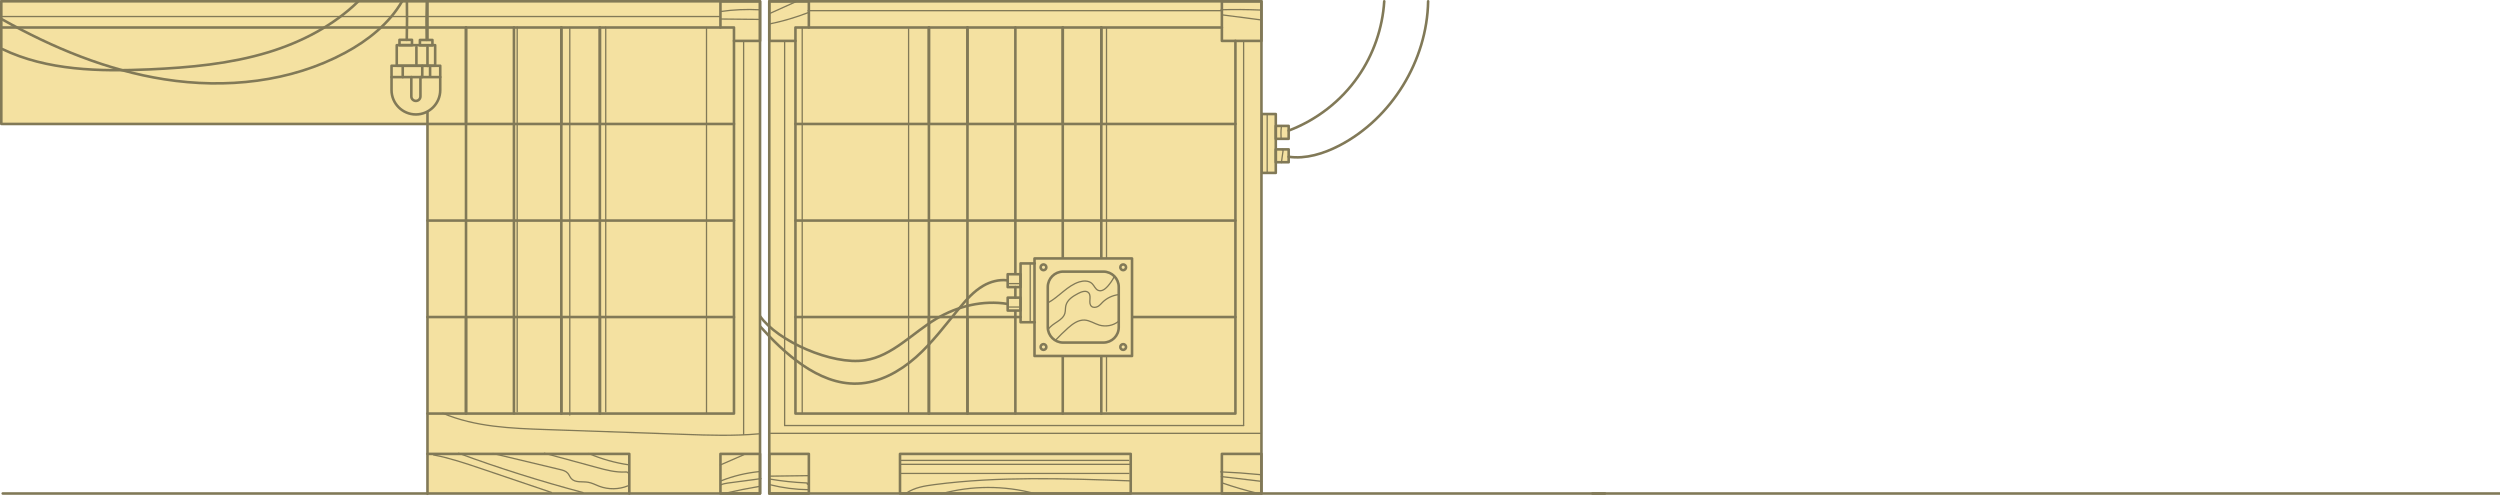
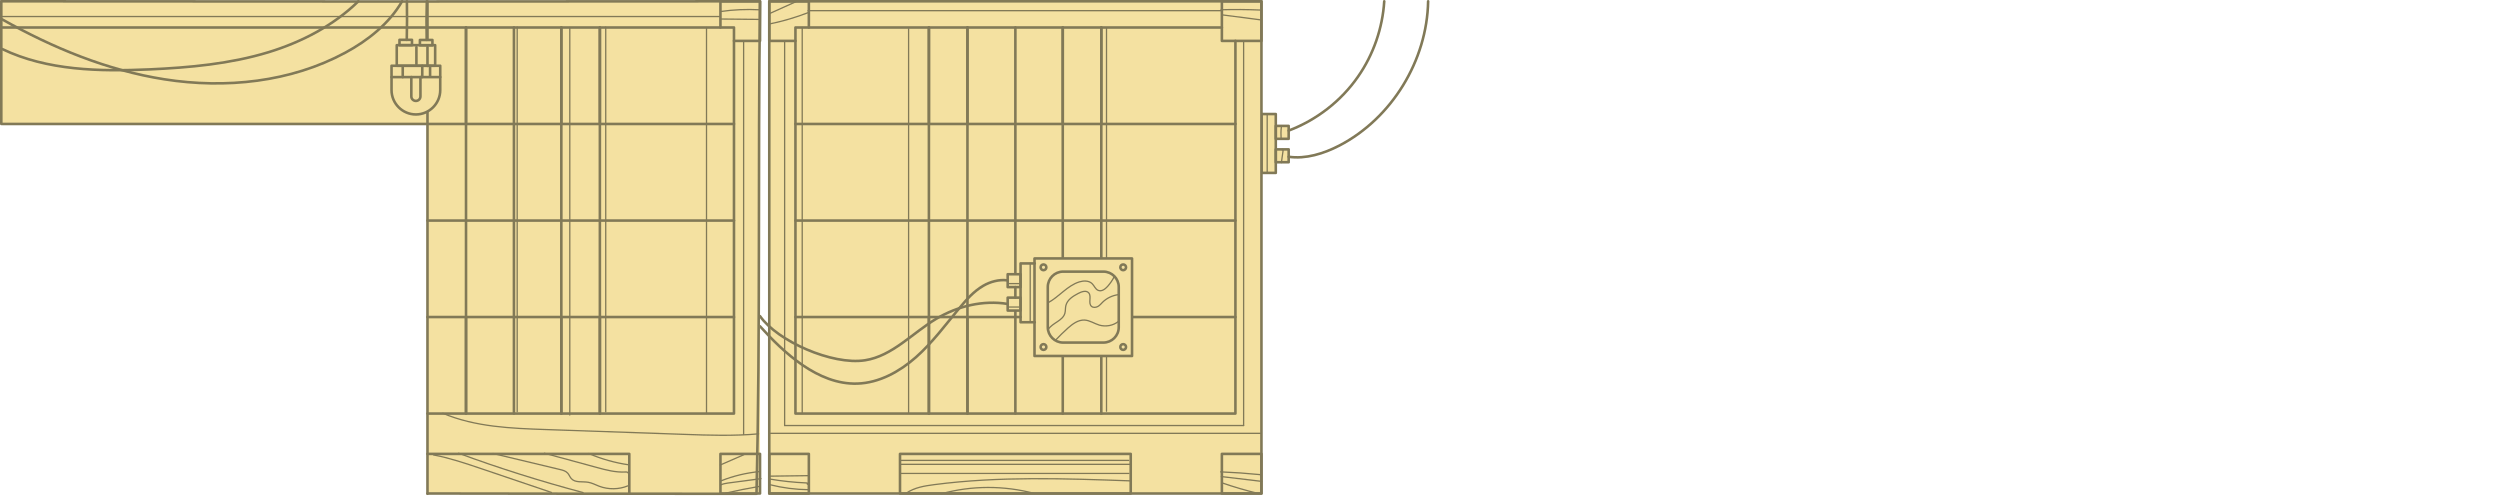
- <svg xmlns="http://www.w3.org/2000/svg" version="1.1" id="Слой_1" x="0px" y="0px" viewBox="0 0 1920 380.2" style="enable-background:new 0 0 1920 380.2;" xml:space="preserve">
+ <svg xmlns="http://www.w3.org/2000/svg" version="1.1" id="Слой_1" x="0px" y="0px" viewBox="0 -110.2 1920 380.2" style="enable-background:new 0 -110.2 1920 380.2;" xml:space="preserve">
  <style type="text/css">
	.st0{fill:#F4E1A1;}
	.st1{fill:none;stroke:#817957;stroke-width:2;stroke-linecap:round;stroke-linejoin:round;stroke-miterlimit:10;}
	.st2{fill:none;stroke:#817957;stroke-linecap:round;stroke-linejoin:round;stroke-miterlimit:10;}
</style>
  <g id="_x31_3">
    <g>
      <g>
        <g>
-           <rect x="968.9" y="87.6" class="st0" width="10.9" height="45.2" />
-           <path class="st0" d="M979.8,96.7v9.9h4.1c0,0.1,0,0.1,0,0.2v-0.2h5.9v-9.9H979.8z" />
-           <path class="st0" d="M984.9,114.7h-5.1v9.9h4.3v0.2c0-0.1,0-0.1,0-0.2h5.6v-9.9h-4.6C985.1,114.6,985,114.6,984.9,114.7z" />
-         </g>
-         <g>
-           <g>
-             <polyline class="st1" points="968.9,132.8 979.8,132.8 979.8,87.6 968.9,87.6      " />
-             <rect x="979.8" y="96.7" class="st1" width="9.9" height="9.9" />
-             <rect x="979.8" y="114.7" class="st1" width="9.9" height="9.9" />
-           </g>
-         </g>
-         <path class="st1" d="M989.7,100.3c21.4-8.1,40.3-22.7,53.3-41.5c11.8-16.9,18.8-37.2,20.1-57.8" />
-         <path class="st1" d="M989.7,120.4c13.1,1.9,26.9-2.4,38.9-8.6c40.4-21,67.4-65.4,68.2-110.8" />
-         <line class="st2" x1="973.2" y1="88.1" x2="973.2" y2="132.1" />
-         <path class="st2" d="M984.1,97.4c-0.4,3.1-0.4,6.3-0.2,9.4" />
-         <path class="st2" d="M984.7,115.1c-0.3-0.2,0.2-0.6,0.5-0.4s0.2,0.6,0.2,1c-0.4,3.1-0.9,6.1-1.3,9.2" />
-         <line class="st1" x1="968.9" y1="87.6" x2="968.9" y2="132.8" />
-       </g>
-       <g>
-         <path class="st0" d="M968.9,348.6V31.4V1h-30.4H621.2h-30.4v30.4v317.2V379h30.4h70h32.4c-0.2,0.1-0.4,0.1-0.6,0.2l51.6-0.2h93.8     h70h30.4L968.9,348.6L968.9,348.6z" />
-         <g>
-           <line class="st1" x1="1223" y1="379" x2="1923" y2="379" />
-           <line class="st1" x1="968.9" y1="379" x2="1232.6" y2="379" />
-         </g>
-         <path class="st2" d="M591.3,10.3c6.8-3.1,13.6-6.1,20.4-9.2" />
-         <path class="st2" d="M590.9,18.4c7.6-1.5,15.2-3.6,22.6-6.1c2.3-0.8,4.6-1.6,6.9-2.5" />
-         <path class="st2" d="M937.8,7.5c10-0.3,20-0.2,30,0.2" />
-         <path class="st2" d="M938.5,11.4c10,1.3,20,2.6,30,3.9" />
-         <line class="st2" x1="692" y1="353.6" x2="866.8" y2="353.6" />
-         <line class="st2" x1="691.5" y1="356.6" x2="868.2" y2="356.6" />
-         <line class="st2" x1="691.5" y1="363.6" x2="867" y2="363.6" />
-         <path class="st2" d="M696.1,378.7c6.2-4.3,13.9-5.5,21.4-6.5c49.8-6.5,100.3-4.7,150.5-2.9" />
-         <path class="st2" d="M723,379.2c23.3-6.4,48.2-6.4,71.5-0.2" />
-         <path class="st2" d="M938.4,370.8c9.2,3.2,18.5,5.9,28,8.2" />
-         <path class="st2" d="M938,366c10.3,1.2,20.7,2.5,31,3.7" />
-         <path class="st2" d="M937.5,362.4c10,0.4,20.1,1.1,30.1,2.1c0.3,0,0.7,0.1,0.8,0.3c0.2,0.2,0,0.7-0.3,0.7" />
-         <path class="st2" d="M591.5,372.3c9.6,2.4,19.6,3.7,29.5,3.8" />
-         <path class="st2" d="M591.1,367.9c9.4,1.6,18.8,2.6,28.3,3c0.5,0,1.1,0.2,1.2,0.7c0.1,0.5-1,0.3-0.6,0" />
-         <path class="st2" d="M591,365.7c9.8-0.1,19.7-0.3,29.5-0.4" />
-         <line class="st2" x1="591.8" y1="332.8" x2="968.5" y2="332.8" />
-         <line class="st2" x1="955.1" y1="32.2" x2="955.1" y2="326.8" />
-         <line class="st2" x1="602.6" y1="31.4" x2="602.6" y2="326.8" />
-         <line class="st2" x1="620.6" y1="8.2" x2="938.6" y2="8.2" />
-         <line class="st2" x1="616.1" y1="21.1" x2="616.1" y2="317.6" />
-         <line class="st2" x1="849.8" y1="21.4" x2="849.8" y2="198.5" />
-         <line class="st2" x1="849.8" y1="273.4" x2="849.8" y2="315.8" />
-         <path class="st2" d="M697.8,22.1c0,2.7,0,5.3,0,8v287.3" />
-         <line class="st2" x1="602.6" y1="326.8" x2="955.1" y2="326.8" />
-         <line class="st1" x1="713.4" y1="21.1" x2="713.4" y2="317.6" />
-         <line class="st1" x1="743" y1="21.1" x2="743" y2="317.6" />
-         <line class="st1" x1="816.2" y1="21.1" x2="816.2" y2="198.5" />
-         <line class="st1" x1="845.8" y1="21.1" x2="845.8" y2="198.5" />
-         <rect x="590.8" y="1" class="st1" width="378" height="378" />
-         <polyline class="st1" points="948.8,31.4 948.8,317.6 610.9,317.6 610.9,21.1 938.4,21.1    " />
-         <rect x="938.4" y="1" class="st1" width="30.4" height="30.4" />
-         <polyline class="st1" points="610.9,31.4 590.8,31.4 590.8,1 621.2,1 621.2,21.1    " />
-         <rect x="938.4" y="348.6" class="st1" width="30.4" height="30.4" />
-         <rect x="590.8" y="348.6" class="st1" width="30.4" height="30.4" />
-         <rect x="691.2" y="348.6" class="st1" width="177.2" height="30.4" />
-         <line class="st1" x1="948.8" y1="169.4" x2="610.9" y2="169.4" />
-         <line class="st1" x1="948.8" y1="95.2" x2="610.9" y2="95.2" />
-         <line class="st1" x1="779.8" y1="21.1" x2="779.8" y2="210.5" />
-         <line class="st1" x1="779.8" y1="238.4" x2="779.8" y2="317.6" />
-         <g>
-           <path class="st1" d="M816.2,273.4v44.3V273.4z" />
-           <line class="st1" x1="948.8" y1="243.5" x2="869.4" y2="243.5" />
-           <path class="st1" d="M845.8,273.4v44.3V273.4z" />
-           <g>
-             <line class="st1" x1="713.4" y1="243.5" x2="713.4" y2="317.6" />
-             <line class="st1" x1="743" y1="243.5" x2="743" y2="317.6" />
-           </g>
-         </g>
-         <g>
-           <line class="st1" x1="816.2" y1="21.1" x2="816.2" y2="95.2" />
-           <line class="st1" x1="845.8" y1="21.1" x2="845.8" y2="95.2" />
-           <g>
-             <line class="st1" x1="713.4" y1="21.1" x2="713.4" y2="95.2" />
-             <line class="st1" x1="743" y1="21.1" x2="743" y2="95.2" />
-           </g>
-         </g>
-       </g>
-       <g>
-         <g>
-           <polygon class="st0" points="794.5,198.5 794.5,202.3 783.8,202.3 783.8,247.5 794.5,247.5 794.5,273.4 869.4,273.4       869.4,198.5     " />
-           <rect x="773.8" y="228.5" class="st0" width="9.9" height="9.9" />
-           <rect x="773.8" y="210.5" class="st0" width="9.9" height="9.9" />
-         </g>
-         <line class="st2" x1="791.2" y1="202.1" x2="791.2" y2="246.8" />
-         <line class="st2" x1="775.2" y1="217.8" x2="782.8" y2="217.8" />
-         <line class="st2" x1="774.5" y1="235.8" x2="782.5" y2="235.8" />
-         <path class="st2" d="M805.1,252.9c3.3-5,11-6.5,12.7-12.2c0.6-2,0.3-4.1,0.8-6.1c1.1-4.4,5.4-7.1,9.4-9.2     c2.6-1.4,6.3-2.7,8.2-0.4c2.3,2.8-0.7,7.9,2.1,10.3c1.3,1.1,3.3,0.9,4.8,0.1s2.6-2.2,3.8-3.4c3.2-3.1,7.5-5.1,11.9-5.7" />
-         <path class="st2" d="M810.8,261.1c2.9-3.1,6-6.1,9.2-9c3.7-3.3,8-6.5,12.9-6.3c4,0.2,7.5,2.7,11.4,3.9c5,1.4,10.6,0.4,14.6-2.8" />
-         <path class="st2" d="M805.1,232.4c8.4-4.6,14.6-13,23.8-15.9c3.3-1,7.3-1.1,9.8,1.3c1.7,1.6,2.5,4.3,4.7,5.2     c2.6,1.1,5.3-0.9,7.2-3c2-2.3,3.8-4.8,5.1-7.5" />
-         <line class="st1" x1="783.8" y1="243.5" x2="610.9" y2="243.5" />
-         <line class="st1" x1="779.8" y1="220.5" x2="779.8" y2="228.5" />
-         <g>
-           <rect x="794.5" y="198.5" class="st1" width="74.9" height="74.9" />
-           <path class="st1" d="M847.4,263.1h-30.9c-6.5,0-11.8-5.3-11.8-11.8v-30.9c0-6.5,5.3-11.8,11.8-11.8h30.9      c6.5,0,11.8,5.3,11.8,11.8v30.9C859.2,257.9,853.9,263.1,847.4,263.1z" />
-           <ellipse transform="matrix(0.7071 -0.7071 0.7071 0.7071 89.5593 626.7888)" class="st1" cx="801.4" cy="205.3" rx="2.2" ry="2.2" />
-           <ellipse transform="matrix(0.7071 -0.7071 0.7071 0.7071 107.4883 670.0648)" class="st1" cx="862.6" cy="205.3" rx="2.2" ry="2.2" />
-           <ellipse transform="matrix(0.7071 -0.7071 0.7071 0.7071 46.2831 644.7176)" class="st1" cx="801.4" cy="266.5" rx="2.2" ry="2.2" />
-           <ellipse transform="matrix(0.7071 -0.7071 0.7071 0.7071 64.212 687.9938)" class="st1" cx="862.6" cy="266.5" rx="2.2" ry="2.2" />
-         </g>
-         <g>
-           <g>
-             <polyline class="st1" points="794.7,202.3 783.8,202.3 783.8,247.5 794.7,247.5      " />
-             <rect x="773.9" y="228.6" class="st1" width="9.9" height="9.9" />
-             <rect x="773.9" y="210.6" class="st1" width="9.9" height="9.9" />
-           </g>
-         </g>
-         <path class="st1" d="M583.7,242.8c13.3,19.1,55.3,37.8,80.6,33.9c21-3.2,36.6-21.1,54.8-31.9c16.5-9.8,36-14.4,54.6-11.4" />
-         <path class="st1" d="M583.7,250.6c17.9,19.9,44.5,45,74.7,44c16.8-0.5,32.5-9.2,45.1-20.3c12.6-11.2,22.6-24.8,33.4-37.8     c5.3-6.4,11-12.8,18.2-17c5.5-3.2,12.2-5,18.4-4.2" />
+           <rect x="968.9" y="-22.6" class="st0" width="10.9" height="45.2" />
+           <path class="st0" d="M979.8-13.5v9.9h4.1c0,0.1,0,0.1,0,0.2v-0.2h5.9v-9.9H979.8z" />
+           <path class="st0" d="M984.9,4.5h-5.1v9.9h4.3v0.2c0-0.1,0-0.1,0-0.2h5.6V4.5h-4.6C985.1,4.4,985,4.4,984.9,4.5z" />
+         </g>
+         <g>
+           <g>
+             <polyline class="st1" points="968.9,22.6 979.8,22.6 979.8,-22.6 968.9,-22.6      " />
+             <rect x="979.8" y="-13.5" class="st1" width="9.9" height="9.9" />
+             <rect x="979.8" y="4.5" class="st1" width="9.9" height="9.9" />
+           </g>
+         </g>
+         <path class="st1" d="M989.7-9.9c21.4-8.1,40.3-22.7,53.3-41.5c11.8-16.9,18.8-37.2,20.1-57.8" />
+         <path class="st1" d="M989.7,10.2c13.1,1.9,26.9-2.4,38.9-8.6c40.4-21,67.4-65.4,68.2-110.8" />
+         <line class="st2" x1="973.2" y1="-22.1" x2="973.2" y2="21.9" />
+         <path class="st2" d="M984.1-12.8c-0.4,3.1-0.4,6.3-0.2,9.4" />
+         <path class="st2" d="M984.7,4.9c-0.3-0.2,0.2-0.6,0.5-0.4s0.2,0.6,0.2,1c-0.4,3.1-0.9,6.1-1.3,9.2" />
+         <line class="st1" x1="968.9" y1="-22.6" x2="968.9" y2="22.6" />
+       </g>
+       <g>
+         <path class="st0" d="M968.9,238.4V-78.8v-30.4h-30.4H621.2h-30.4v30.4v317.2v30.4h30.4h70h32.4c-0.2,0.1-0.4,0.1-0.6,0.2     l51.6-0.2h93.8h70h30.4L968.9,238.4L968.9,238.4z" />
+         <g>
+           <path class="st1" d="M1923,268.8" />
+           <path class="st1" d="M1223,268.8" />
+           <path class="st1" d="M1232.6,268.8" />
+           <path class="st1" d="M968.9,268.8" />
+         </g>
+         <path class="st2" d="M591.3-99.9c6.8-3.1,13.6-6.1,20.4-9.2" />
+         <path class="st2" d="M590.9-91.8c7.6-1.5,15.2-3.6,22.6-6.1c2.3-0.8,4.6-1.6,6.9-2.5" />
+         <path class="st2" d="M937.8-102.7c10-0.3,20-0.2,30,0.2" />
+         <path class="st2" d="M938.5-98.8c10,1.3,20,2.6,30,3.9" />
+         <line class="st2" x1="692" y1="243.4" x2="866.8" y2="243.4" />
+         <line class="st2" x1="691.5" y1="246.4" x2="868.2" y2="246.4" />
+         <line class="st2" x1="691.5" y1="253.4" x2="867" y2="253.4" />
+         <path class="st2" d="M696.1,268.5c6.2-4.3,13.9-5.5,21.4-6.5c49.8-6.5,100.3-4.7,150.5-2.9" />
+         <path class="st2" d="M723,269c23.3-6.4,48.2-6.4,71.5-0.2" />
+         <path class="st2" d="M938.4,260.6c9.2,3.2,18.5,5.9,28,8.2" />
+         <path class="st2" d="M938,255.8c10.3,1.2,20.7,2.5,31,3.7" />
+         <path class="st2" d="M937.5,252.2c10,0.4,20.1,1.1,30.1,2.1c0.3,0,0.7,0.1,0.8,0.3c0.2,0.2,0,0.7-0.3,0.7" />
+         <path class="st2" d="M591.5,262.1c9.6,2.4,19.6,3.7,29.5,3.8" />
+         <path class="st2" d="M591.1,257.7c9.4,1.6,18.8,2.6,28.3,3c0.5,0,1.1,0.2,1.2,0.7c0.1,0.5-1,0.3-0.6,0" />
+         <path class="st2" d="M591,255.5c9.8-0.1,19.7-0.3,29.5-0.4" />
+         <line class="st2" x1="591.8" y1="222.6" x2="968.5" y2="222.6" />
+         <line class="st2" x1="955.1" y1="-78" x2="955.1" y2="216.6" />
+         <line class="st2" x1="602.6" y1="-78.8" x2="602.6" y2="216.6" />
+         <line class="st2" x1="620.6" y1="-102" x2="938.6" y2="-102" />
+         <line class="st2" x1="616.1" y1="-89.1" x2="616.1" y2="207.4" />
+         <line class="st2" x1="849.8" y1="-88.8" x2="849.8" y2="88.3" />
+         <line class="st2" x1="849.8" y1="163.2" x2="849.8" y2="205.6" />
+         <path class="st2" d="M697.8-88.1c0,2.7,0,5.3,0,8v287.3" />
+         <line class="st2" x1="602.6" y1="216.6" x2="955.1" y2="216.6" />
+         <line class="st1" x1="713.4" y1="-89.1" x2="713.4" y2="207.4" />
+         <line class="st1" x1="743" y1="-89.1" x2="743" y2="207.4" />
+         <line class="st1" x1="816.2" y1="-89.1" x2="816.2" y2="88.3" />
+         <line class="st1" x1="845.8" y1="-89.1" x2="845.8" y2="88.3" />
+         <rect x="590.8" y="-109.2" class="st1" width="378" height="378" />
+         <polyline class="st1" points="948.8,-78.8 948.8,207.4 610.9,207.4 610.9,-89.1 938.4,-89.1    " />
+         <rect x="938.4" y="-109.2" class="st1" width="30.4" height="30.4" />
+         <polyline class="st1" points="610.9,-78.8 590.8,-78.8 590.8,-109.2 621.2,-109.2 621.2,-89.1    " />
+         <rect x="938.4" y="238.4" class="st1" width="30.4" height="30.4" />
+         <rect x="590.8" y="238.4" class="st1" width="30.4" height="30.4" />
+         <rect x="691.2" y="238.4" class="st1" width="177.2" height="30.4" />
+         <line class="st1" x1="948.8" y1="59.2" x2="610.9" y2="59.2" />
+         <line class="st1" x1="948.8" y1="-15" x2="610.9" y2="-15" />
+         <line class="st1" x1="779.8" y1="-89.1" x2="779.8" y2="100.3" />
+         <line class="st1" x1="779.8" y1="128.2" x2="779.8" y2="207.4" />
+         <g>
+           <path class="st1" d="M816.2,163.2v44.3V163.2z" />
+           <line class="st1" x1="948.8" y1="133.3" x2="869.4" y2="133.3" />
+           <path class="st1" d="M845.8,163.2v44.3V163.2z" />
+           <g>
+             <line class="st1" x1="713.4" y1="133.3" x2="713.4" y2="207.4" />
+             <line class="st1" x1="743" y1="133.3" x2="743" y2="207.4" />
+           </g>
+         </g>
+         <g>
+           <line class="st1" x1="816.2" y1="-89.1" x2="816.2" y2="-15" />
+           <line class="st1" x1="845.8" y1="-89.1" x2="845.8" y2="-15" />
+           <g>
+             <line class="st1" x1="713.4" y1="-89.1" x2="713.4" y2="-15" />
+             <line class="st1" x1="743" y1="-89.1" x2="743" y2="-15" />
+           </g>
+         </g>
+       </g>
+       <g>
+         <g>
+           <polygon class="st0" points="794.5,88.3 794.5,92.1 783.8,92.1 783.8,137.3 794.5,137.3 794.5,163.2 869.4,163.2 869.4,88.3           " />
+           <rect x="773.8" y="118.3" class="st0" width="9.9" height="9.9" />
+           <rect x="773.8" y="100.3" class="st0" width="9.9" height="9.9" />
+         </g>
+         <line class="st2" x1="791.2" y1="91.9" x2="791.2" y2="136.6" />
+         <line class="st2" x1="775.2" y1="107.6" x2="782.8" y2="107.6" />
+         <line class="st2" x1="774.5" y1="125.6" x2="782.5" y2="125.6" />
+         <path class="st2" d="M805.1,142.7c3.3-5,11-6.5,12.7-12.2c0.6-2,0.3-4.1,0.8-6.1c1.1-4.4,5.4-7.1,9.4-9.2     c2.6-1.4,6.3-2.7,8.2-0.4c2.3,2.8-0.7,7.9,2.1,10.3c1.3,1.1,3.3,0.9,4.8,0.1s2.6-2.2,3.8-3.4c3.2-3.1,7.5-5.1,11.9-5.7" />
+         <path class="st2" d="M810.8,150.9c2.9-3.1,6-6.1,9.2-9c3.7-3.3,8-6.5,12.9-6.3c4,0.2,7.5,2.7,11.4,3.9c5,1.4,10.6,0.4,14.6-2.8" />
+         <path class="st2" d="M805.1,122.2c8.4-4.6,14.6-13,23.8-15.9c3.3-1,7.3-1.1,9.8,1.3c1.7,1.6,2.5,4.3,4.7,5.2     c2.6,1.1,5.3-0.9,7.2-3c2-2.3,3.8-4.8,5.1-7.5" />
+         <line class="st1" x1="783.8" y1="133.3" x2="610.9" y2="133.3" />
+         <line class="st1" x1="779.8" y1="110.3" x2="779.8" y2="118.3" />
+         <g>
+           <rect x="794.5" y="88.3" class="st1" width="74.9" height="74.9" />
+           <path class="st1" d="M847.4,152.9h-30.9c-6.5,0-11.8-5.3-11.8-11.8v-30.9c0-6.5,5.3-11.8,11.8-11.8h30.9      c6.5,0,11.8,5.3,11.8,11.8v30.9C859.2,147.7,853.9,152.9,847.4,152.9z" />
+           <ellipse class="st1" cx="801.4" cy="95.1" rx="2.2" ry="2.2" />
+           <ellipse class="st1" cx="862.6" cy="95.1" rx="2.2" ry="2.2" />
+           <ellipse class="st1" cx="801.4" cy="156.3" rx="2.2" ry="2.2" />
+           <ellipse class="st1" cx="862.6" cy="156.3" rx="2.2" ry="2.2" />
+         </g>
+         <g>
+           <g>
+             <polyline class="st1" points="794.7,92.1 783.8,92.1 783.8,137.3 794.7,137.3      " />
+             <rect x="773.9" y="118.4" class="st1" width="9.9" height="9.9" />
+             <rect x="773.9" y="100.4" class="st1" width="9.9" height="9.9" />
+           </g>
+         </g>
+         <path class="st1" d="M583.7,132.6c13.3,19.1,55.3,37.8,80.6,33.9c21-3.2,36.6-21.1,54.8-31.9c16.5-9.8,36-14.4,54.6-11.4" />
+         <path class="st1" d="M583.7,140.4c17.9,19.9,44.5,45,74.7,44c16.8-0.5,32.5-9.2,45.1-20.3c12.6-11.2,22.6-24.8,33.4-37.8     c5.3-6.4,11-12.8,18.2-17c5.5-3.2,12.2-5,18.4-4.2" />
      </g>
    </g>
    <g>
-       <path class="st0" d="M584.4,367.6c-0.2,0-0.5,0.1-0.7,0.1v-19.1V31.4V1h-30.4H1l0.3,94.2h327.1L328.3,379h225h30.4v-11.3    L584.4,367.6z" />
-       <g>
-         <line class="st1" x1="357.9" y1="21.1" x2="357.9" y2="317.6" />
-         <line class="st1" x1="431.1" y1="21.1" x2="431.1" y2="317.6" />
-         <line class="st1" x1="460.7" y1="21.1" x2="460.7" y2="317.6" />
-         <polyline class="st1" points="1,1 583.7,1 583.7,379 2.1,379    " />
-         <polyline class="st1" points="1.8,21.1 563.7,21.1 563.7,317.6 328.3,317.6    " />
-         <polyline class="st1" points="553.3,21.1 553.3,1 583.7,1 583.7,31.4 563.7,31.4    " />
-         <rect x="553.3" y="348.6" class="st1" width="30.4" height="30.4" />
-         <polyline class="st1" points="483.3,379 483.3,348.6 328.3,348.6    " />
-         <line class="st1" x1="563.7" y1="243.5" x2="328.3" y2="243.5" />
-         <line class="st1" x1="563.7" y1="169.4" x2="328.3" y2="169.4" />
-         <line class="st1" x1="563.7" y1="95.2" x2="1.8" y2="95.2" />
-         <line class="st1" x1="394.7" y1="21.1" x2="394.7" y2="317.6" />
-         <g>
-           <line class="st1" x1="431.1" y1="243.5" x2="431.1" y2="317.6" />
-           <line class="st1" x1="460.7" y1="243.5" x2="460.7" y2="317.6" />
-           <g>
-             <line class="st1" x1="357.9" y1="243.5" x2="357.9" y2="317.6" />
-           </g>
-         </g>
-         <g>
-           <line class="st1" x1="431.1" y1="21.1" x2="431.1" y2="95.2" />
-           <line class="st1" x1="460.7" y1="21.1" x2="460.7" y2="95.2" />
-           <g>
-             <line class="st1" x1="357.9" y1="21.1" x2="357.9" y2="95.2" />
-           </g>
-         </g>
-         <path class="st2" d="M553.8,8.8c9.7-1.4,19.5-1.8,29.3-1.3" />
-         <path class="st2" d="M553.2,14.6c9.8,0.1,19.6,0.2,29.3,0.3" />
-         <path class="st2" d="M553.2,357.1c6.1-2.6,12.1-5.2,18.1-7.9" />
-         <path class="st2" d="M554,369.2c9.3-3.7,19.1-6,29-7" />
-         <path class="st2" d="M553.4,372.5c1.7-0.9,3.6-1.2,5.5-1.5c8.5-1.1,17-2.3,25.5-3.4" />
-         <path class="st2" d="M557.4,378.7c8.6-2,17.3-3.7,26.1-5.2" />
-         <path class="st2" d="M333,349.4c12.3,2.3,24.3,6.4,36.2,10.4c18.1,6.1,36.2,12.2,54.3,18.4" />
-         <path class="st2" d="M352.2,348.1c31.4,11.6,63.3,21.6,95.6,30.2" />
-         <path class="st2" d="M378.6,348.3c17.2,4.1,34.4,8.2,51.5,12.3c2.2,0.5,4.4,1.1,5.9,2.8c1.1,1.2,1.6,2.8,2.7,4.1     c3.1,3.5,8.6,2.1,13.1,2.9c2.9,0.5,5.5,1.9,8.3,3c7.1,2.7,15.2,2.6,22.2-0.3" />
-         <path class="st2" d="M418.1,348.1c13.4,3.6,26.8,7.3,40.2,10.9c7.2,2,14.6,3.9,22,3.5c0.9-0.1,2.2,0.1,2.3,1.1" />
-         <path class="st2" d="M452.1,348.3c9.8,4.2,20.3,7.2,30.9,8.7" />
-         <path class="st2" d="M340.1,317.4c24.8,10.5,52.4,11.6,79.3,12.5c35.4,1.2,70.9,2.5,106.3,3.7c19,0.7,38,1.3,56.9-0.4" />
-         <line class="st2" x1="571.1" y1="31.4" x2="571.1" y2="333.7" />
-         <line class="st2" x1="553.1" y1="12.7" x2="1.8" y2="12.7" />
-         <line class="st2" x1="542.6" y1="21.1" x2="542.6" y2="317.6" />
-         <line class="st2" x1="437.6" y1="21.1" x2="437.6" y2="318.7" />
-         <line class="st2" x1="465.2" y1="20.8" x2="465.2" y2="316.2" />
-         <path class="st2" d="M397.2,20.8c0,0.2,0,0.4,0,0.7v294.7" />
-         <line class="st1" x1="328.3" y1="1.1" x2="328.3" y2="379.2" />
-         <line class="st1" x1="1" y1="1" x2="1" y2="95.2" />
-       </g>
-       <g>
-         <path class="st1" d="M1.8,37.7C36.2,54.2,76.3,55,114.7,53.3c30.9-1.4,61.9-4.2,91.5-13.2c25.5-7.8,50-20.5,69-39.1" />
-         <path class="st1" d="M1.7,14.9c38.8,21.8,80.5,39.1,124.5,46c47.1,7.4,97,2.2,138.9-20.4C282.6,31.1,299,18,308.8,1" />
-         <g>
-           <g>
-             <polygon class="st0" points="338.1,50.6 334.1,50.6 334.1,34.7 332.1,34.7 332.1,30.6 322.5,30.6 322.5,34.7 316.3,34.7        316.3,30.6 306.7,30.6 306.7,34.7 304.7,34.7 304.7,50.6 300.7,50.6 300.7,59.2 322.9,59.2 338.1,59.2      " />
-             <path class="st0" d="M321.8,59.2h-21.1v10c0,10.3,8.4,18.7,18.7,18.7s18.7-8.4,18.7-18.7v-10h-15.2l0,0L321.8,59.2z" />
-           </g>
-           <g>
-             <path class="st1" d="M300.7,59.2v10c0,10.3,8.4,18.7,18.7,18.7l0,0c10.3,0,18.7-8.4,18.7-18.7v-10" />
-             <rect x="300.7" y="50.5" class="st1" width="37.4" height="8.7" />
-             <path class="st1" d="M315.9,59.2V74c0,2,1.6,3.5,3.5,3.5l0,0c2,0,3.5-1.6,3.5-3.5V59.2" />
-             <rect x="304.7" y="34.7" class="st1" width="29.5" height="15.8" />
-             <rect x="306.8" y="30.6" class="st1" width="9.6" height="4.1" />
-             <rect x="322.5" y="30.7" class="st1" width="9.6" height="4.1" />
-           </g>
-           <path class="st1" d="M327.7,30.6c-0.2-9.9-0.2-19.8,0.1-29.6" />
-           <path class="st1" d="M312.5,1c0.2,9.9,0.1,19.8-0.1,29.6" />
-           <line class="st1" x1="328.3" y1="36.2" x2="328.3" y2="50.6" />
-           <line class="st1" x1="319.8" y1="36.2" x2="319.8" y2="49.3" />
-           <line class="st1" x1="324.3" y1="50.6" x2="324.3" y2="59.2" />
-           <line class="st1" x1="330.3" y1="50.7" x2="330.3" y2="58.7" />
-           <line class="st1" x1="309.3" y1="51.2" x2="309.3" y2="59.2" />
+       <path class="st0" d="M584.4,257.4c-0.2,0-0.5,0.1-0.7,0.1v-19.1V-78.8v-30.4h-30.4H1L1.3-15h327.1l-0.1,283.8h225h30.4v-11.3    L584.4,257.4z" />
+       <g>
+         <line class="st1" x1="357.9" y1="-89.1" x2="357.9" y2="207.4" />
+         <line class="st1" x1="431.1" y1="-89.1" x2="431.1" y2="207.4" />
+         <line class="st1" x1="460.7" y1="-89.1" x2="460.7" y2="207.4" />
+         <path class="st1" d="M1-109.2c194,0.2,389,0.2,582.7,0c0,0.4,0,0.8-0.1,1.1c0-0.4,0-0.7,0.1-1.1C582,17,584,143,581,269     c-84,0-169,0-252.7-0.2" />
+         <polyline class="st1" points="1.8,-89.1 563.7,-89.1 563.7,207.4 328.3,207.4    " />
+         <polyline class="st1" points="553.3,-89.1 553.3,-109.2 583.7,-109.2 583.7,-78.8 563.7,-78.8    " />
+         <rect x="553.3" y="238.4" class="st1" width="30.4" height="30.4" />
+         <polyline class="st1" points="483.3,268.8 483.3,238.4 328.3,238.4    " />
+         <line class="st1" x1="563.7" y1="133.3" x2="328.3" y2="133.3" />
+         <line class="st1" x1="563.7" y1="59.2" x2="328.3" y2="59.2" />
+         <line class="st1" x1="563.7" y1="-15" x2="1.8" y2="-15" />
+         <line class="st1" x1="394.7" y1="-89.1" x2="394.7" y2="207.4" />
+         <g>
+           <line class="st1" x1="431.1" y1="133.3" x2="431.1" y2="207.4" />
+           <line class="st1" x1="460.7" y1="133.3" x2="460.7" y2="207.4" />
+           <g>
+             <line class="st1" x1="357.9" y1="133.3" x2="357.9" y2="207.4" />
+           </g>
+         </g>
+         <g>
+           <line class="st1" x1="431.1" y1="-89.1" x2="431.1" y2="-15" />
+           <line class="st1" x1="460.7" y1="-89.1" x2="460.7" y2="-15" />
+           <g>
+             <line class="st1" x1="357.9" y1="-89.1" x2="357.9" y2="-15" />
+           </g>
+         </g>
+         <path class="st2" d="M553.8-101.4c9.7-1.4,19.5-1.8,29.3-1.3" />
+         <path class="st2" d="M553.2-95.6c9.8,0.1,19.6,0.2,29.3,0.3" />
+         <path class="st2" d="M553.2,246.9c6.1-2.6,12.1-5.2,18.1-7.9" />
+         <path class="st2" d="M554,259c9.3-3.7,19.1-6,29-7" />
+         <path class="st2" d="M553.4,262.3c1.7-0.9,3.6-1.2,5.5-1.5c8.5-1.1,17-2.3,25.5-3.4" />
+         <path class="st2" d="M557.4,268.5c8.6-2,17.3-3.7,26.1-5.2" />
+         <path class="st2" d="M333,239.2c12.3,2.3,24.3,6.4,36.2,10.4c18.1,6.1,36.2,12.2,54.3,18.4" />
+         <path class="st2" d="M352.2,237.9c31.4,11.6,63.3,21.6,95.6,30.2" />
+         <path class="st2" d="M378.6,238.1c17.2,4.1,34.4,8.2,51.5,12.3c2.2,0.5,4.4,1.1,5.9,2.8c1.1,1.2,1.6,2.8,2.7,4.1     c3.1,3.5,8.6,2.1,13.1,2.9c2.9,0.5,5.5,1.9,8.3,3c7.1,2.7,15.2,2.6,22.2-0.3" />
+         <path class="st2" d="M418.1,237.9c13.4,3.6,26.8,7.3,40.2,10.9c7.2,2,14.6,3.9,22,3.5c0.9-0.1,2.2,0.1,2.3,1.1" />
+         <path class="st2" d="M452.1,238.1c9.8,4.2,20.3,7.2,30.9,8.7" />
+         <path class="st2" d="M340.1,207.2c24.8,10.5,52.4,11.6,79.3,12.5c35.4,1.2,70.9,2.5,106.3,3.7c19,0.7,38,1.3,56.9-0.4" />
+         <line class="st2" x1="571.1" y1="-78.8" x2="571.1" y2="223.5" />
+         <line class="st2" x1="553.1" y1="-97.5" x2="1.8" y2="-97.5" />
+         <line class="st2" x1="542.6" y1="-89.1" x2="542.6" y2="207.4" />
+         <line class="st2" x1="437.6" y1="-89.1" x2="437.6" y2="208.5" />
+         <line class="st2" x1="465.2" y1="-89.4" x2="465.2" y2="206" />
+         <path class="st2" d="M397.2-89.4c0,0.2,0,0.4,0,0.7V206" />
+         <line class="st1" x1="328.3" y1="-109.1" x2="328.3" y2="269" />
+         <line class="st1" x1="1" y1="-109.2" x2="1" y2="-15" />
+       </g>
+       <g>
+         <path class="st1" d="M1.8-72.5C36.2-56,76.3-55.2,114.7-56.9c30.9-1.4,61.9-4.2,91.5-13.2c25.5-7.8,50-20.5,69-39.1" />
+         <path class="st1" d="M1.7-95.3c38.8,21.8,80.5,39.1,124.5,46c47.1,7.4,97,2.2,138.9-20.4c17.5-9.4,33.9-22.5,43.7-39.5" />
+         <g>
+           <g>
+             <polygon class="st0" points="338.1,-59.6 334.1,-59.6 334.1,-75.5 332.1,-75.5 332.1,-79.6 322.5,-79.6 322.5,-75.5        316.3,-75.5 316.3,-79.6 306.7,-79.6 306.7,-75.5 304.7,-75.5 304.7,-59.6 300.7,-59.6 300.7,-51 322.9,-51 338.1,-51      " />
+             <path class="st0" d="M321.8-51h-21.1v10c0,10.3,8.4,18.7,18.7,18.7s18.7-8.4,18.7-18.7v-10h-15.2l0,0L321.8-51z" />
+           </g>
+           <g>
+             <path class="st1" d="M300.7-51v10c0,10.3,8.4,18.7,18.7,18.7l0,0c10.3,0,18.7-8.4,18.7-18.7v-10" />
+             <rect x="300.7" y="-59.7" class="st1" width="37.4" height="8.7" />
+             <path class="st1" d="M315.9-51v14.8c0,2,1.6,3.5,3.5,3.5l0,0c2,0,3.5-1.6,3.5-3.5V-51" />
+             <rect x="304.7" y="-75.5" class="st1" width="29.5" height="15.8" />
+             <rect x="306.8" y="-79.6" class="st1" width="9.6" height="4.1" />
+             <rect x="322.5" y="-79.5" class="st1" width="9.6" height="4.1" />
+           </g>
+           <path class="st1" d="M327.7-79.6c-0.2-9.9-0.2-19.8,0.1-29.6" />
+           <path class="st1" d="M312.5-109.2c0.2,9.9,0.1,19.8-0.1,29.6" />
+           <line class="st1" x1="328.3" y1="-74" x2="328.3" y2="-59.6" />
+           <line class="st1" x1="319.8" y1="-74" x2="319.8" y2="-60.9" />
+           <line class="st1" x1="324.3" y1="-59.6" x2="324.3" y2="-51" />
+           <line class="st1" x1="330.3" y1="-59.5" x2="330.3" y2="-51.5" />
+           <line class="st1" x1="309.3" y1="-59" x2="309.3" y2="-51" />
        </g>
      </g>
    </g>
  </g>
</svg>
